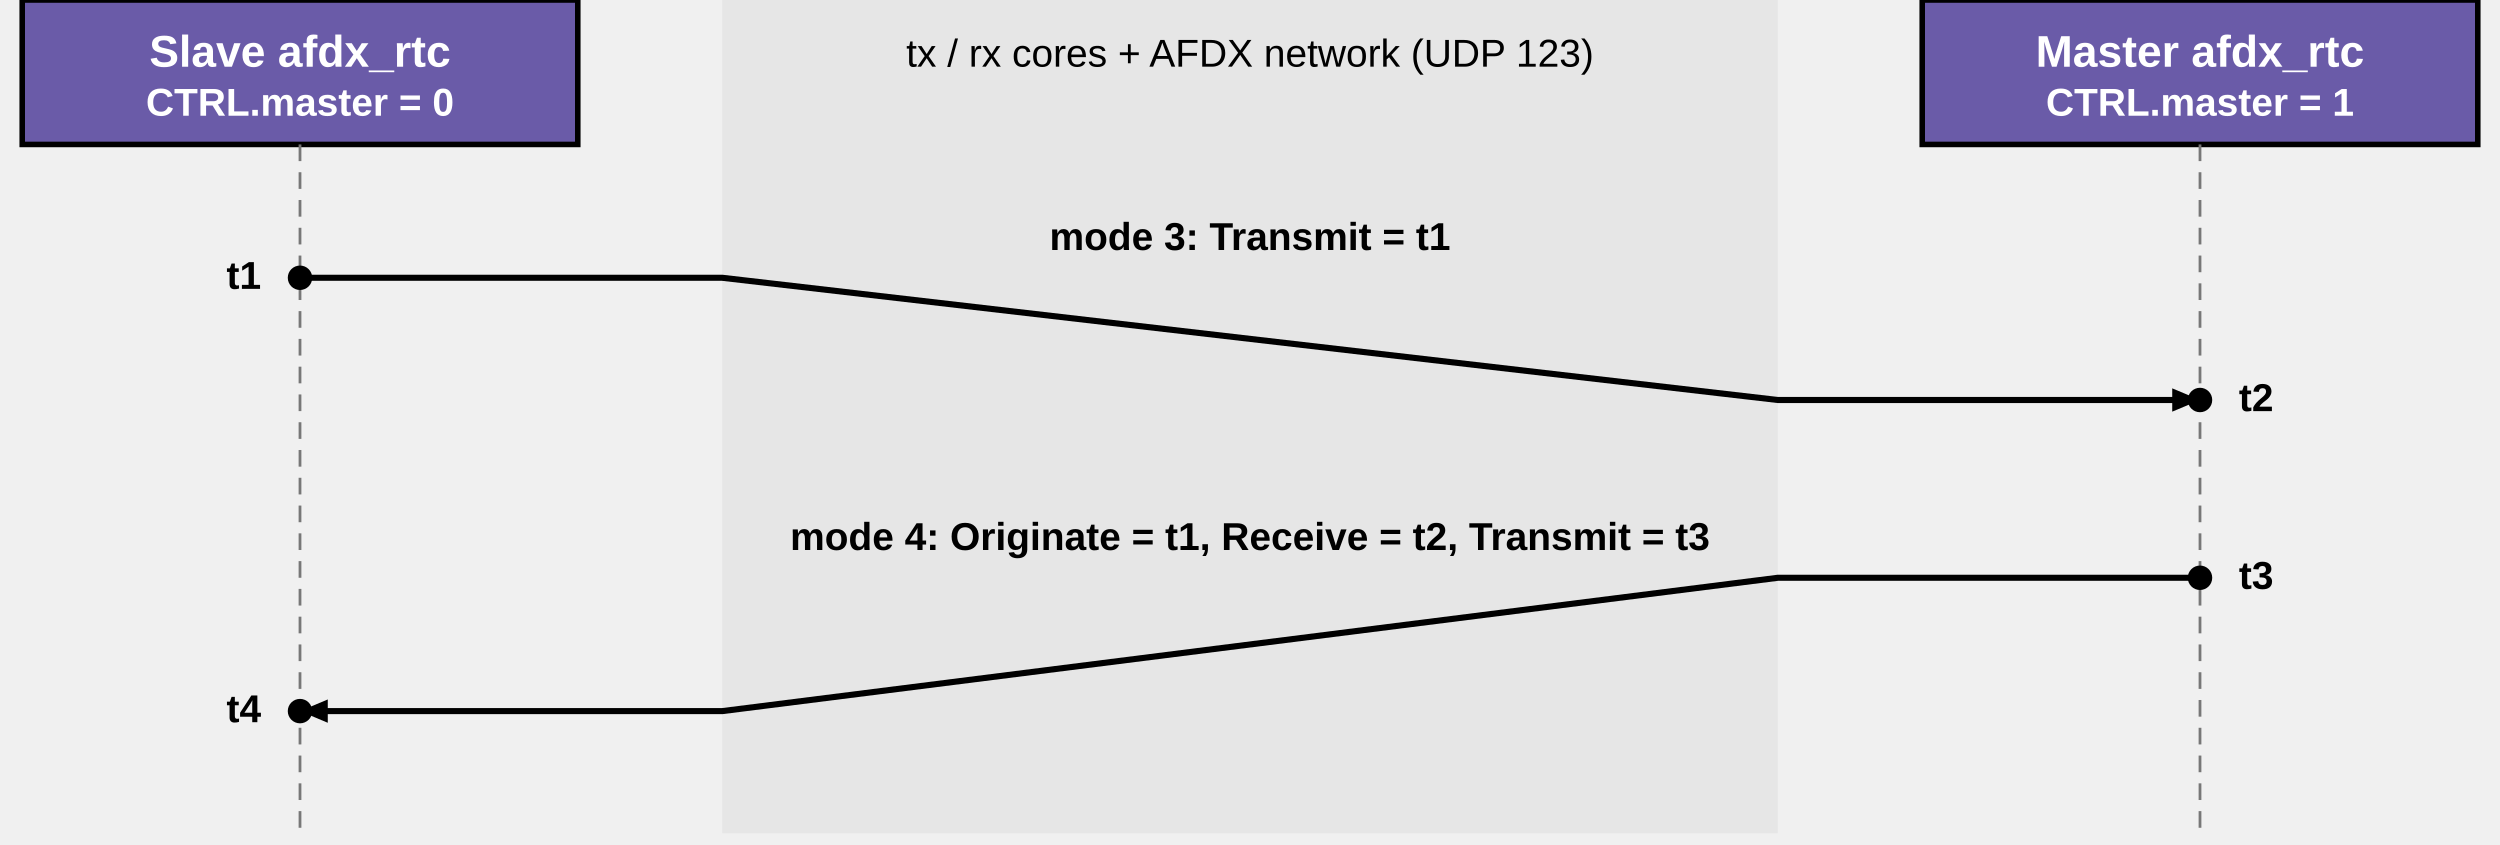
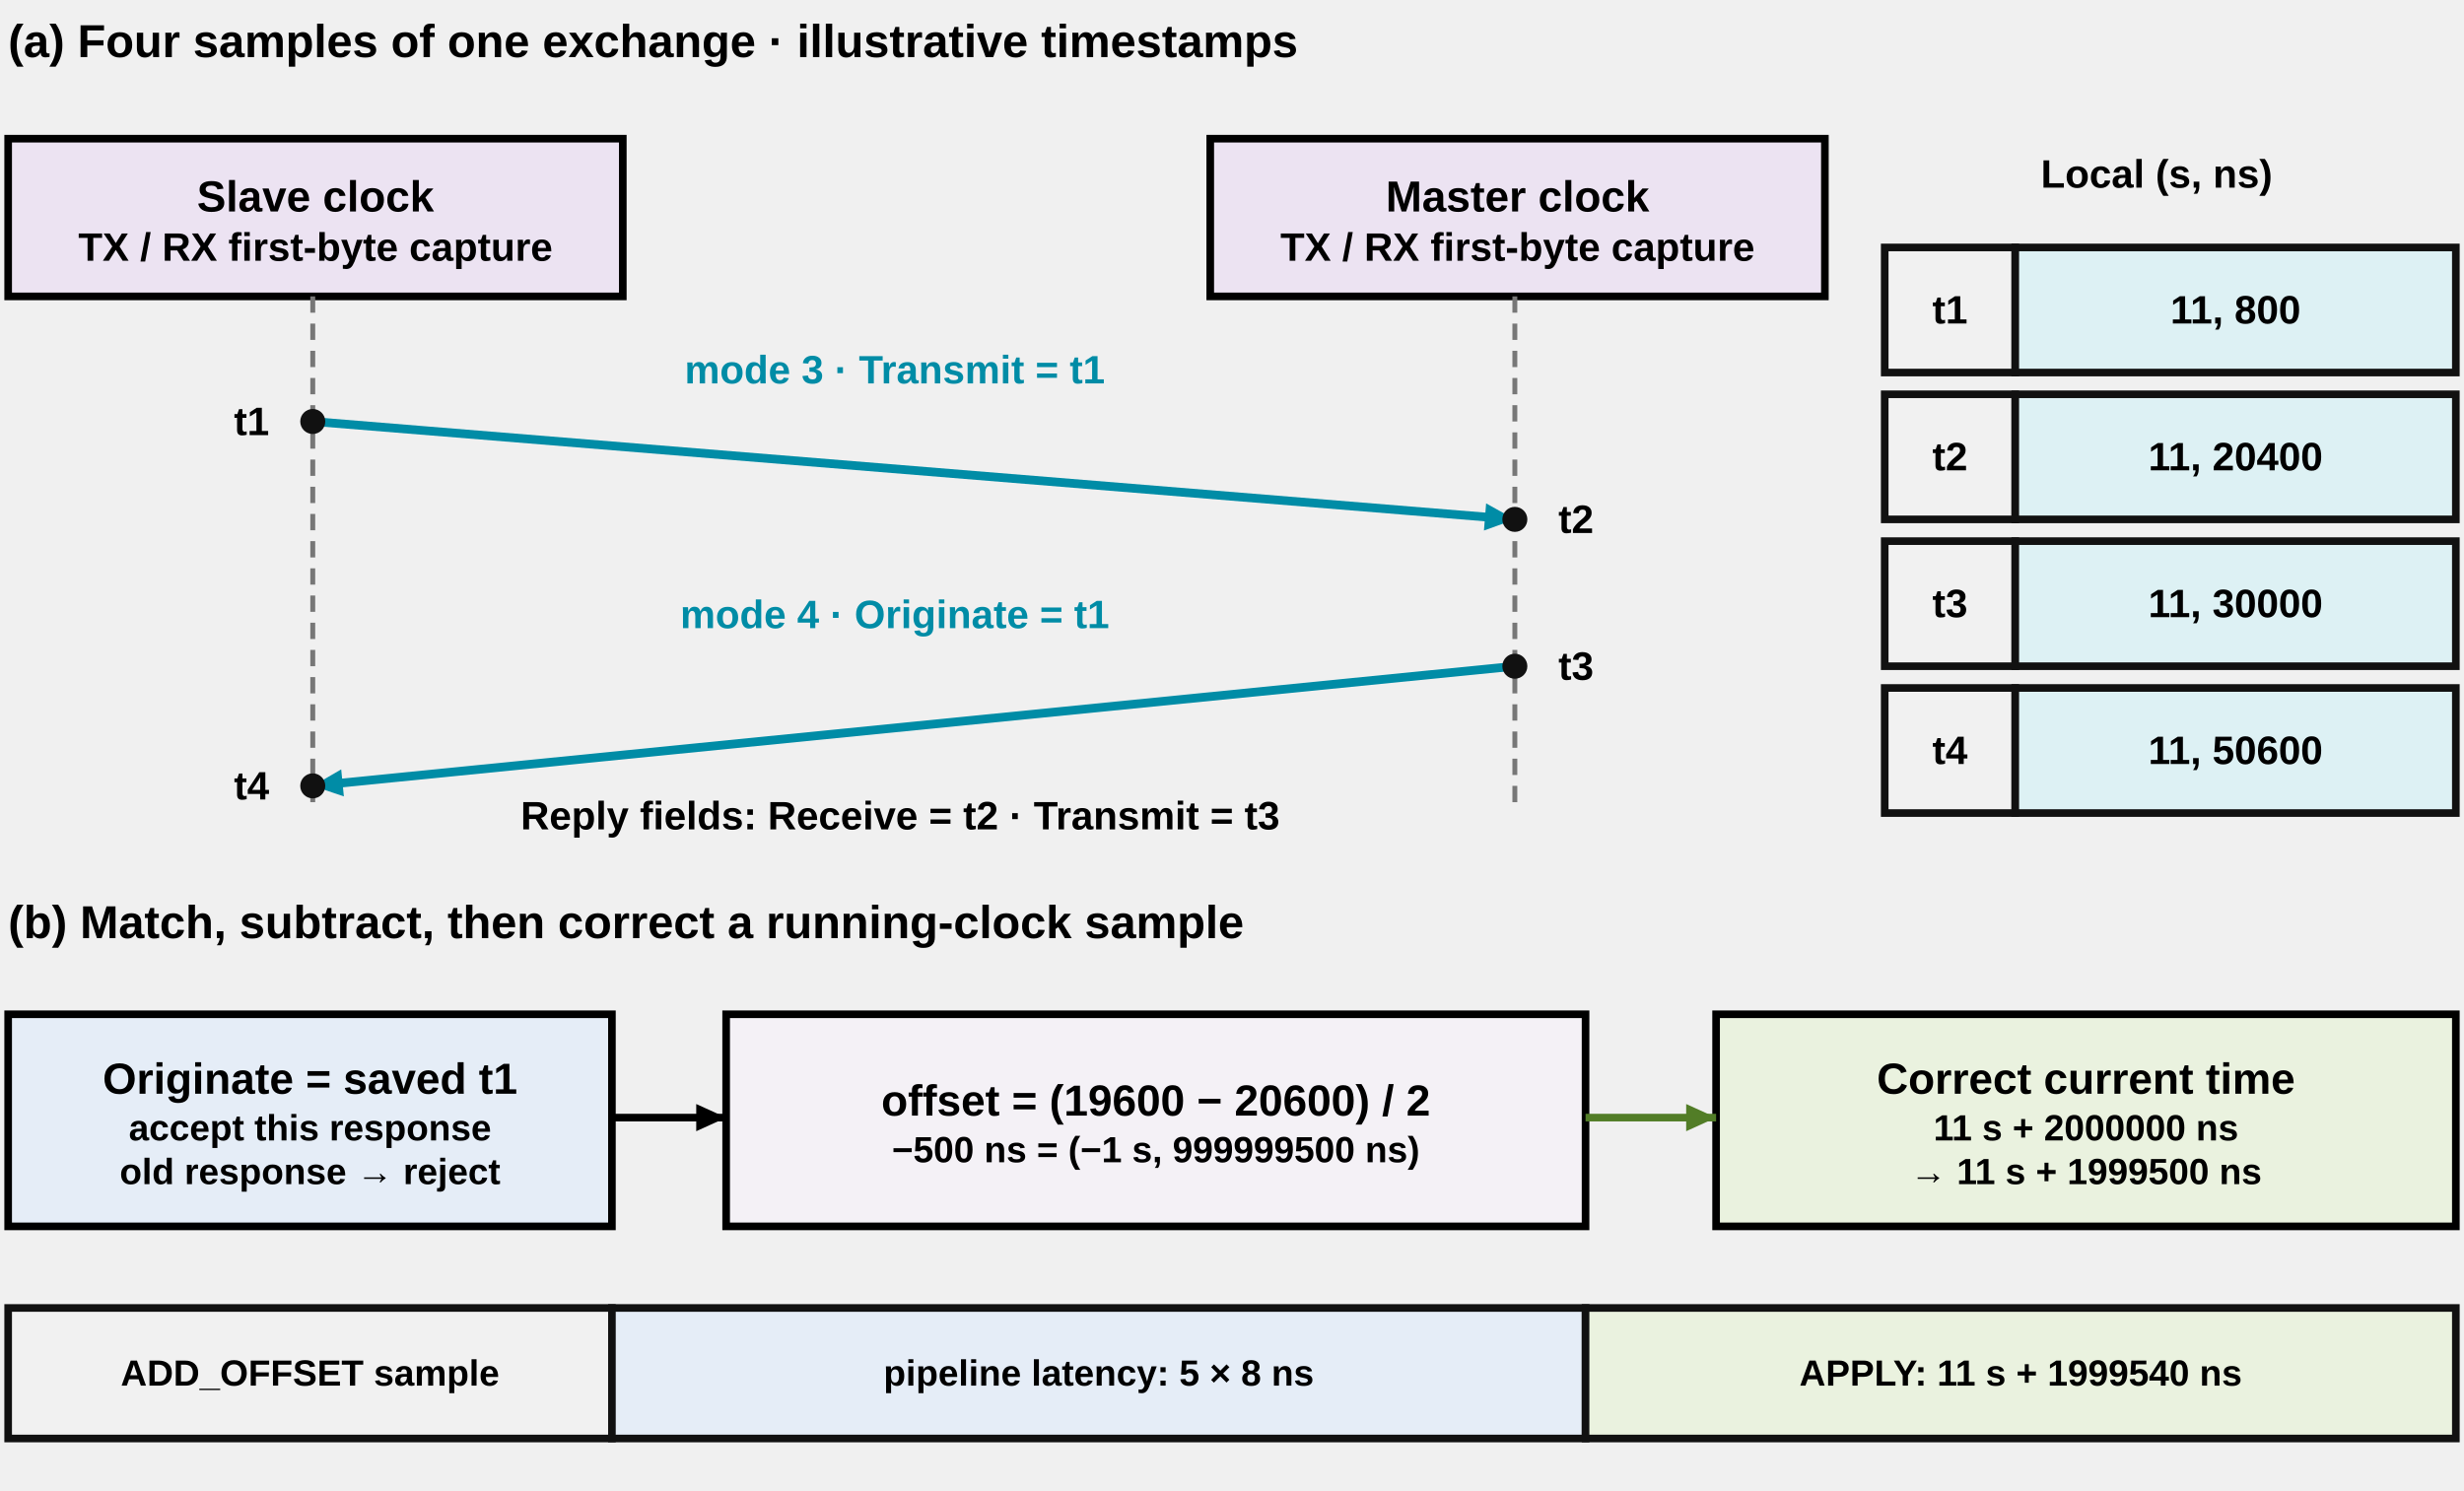
- <svg xmlns="http://www.w3.org/2000/svg" width="450pt" height="152pt" viewBox="0 0 450 152">
+ <svg xmlns="http://www.w3.org/2000/svg" width="453.0pt" height="274.0pt" viewBox="-1.5 -1.5 453.0 274.0">
  <style>text { font-family: Arial, Helvetica, sans-serif; }</style>
-   <rect x="130.00" y="0.00" width="190.00" height="150.00" rx="0" fill="#E6E6E6" stroke="none" stroke-width="0" />
-   <text x="225.00" y="12.00" font-size="7.0" text-anchor="middle" fill="#000">tx / rx cores + AFDX network (UDP 123)</text>
-   <rect x="4.00" y="0.00" width="100.00" height="26.00" rx="0" fill="#6A5BA8" stroke="#000" stroke-width="1.0" />
-   <text x="54.00" y="12.01" font-size="8.0" text-anchor="middle" fill="#FFFFFF" font-weight="bold">Slave afdx_rtc</text>
-   <text x="54.00" y="20.83" font-size="7.0" text-anchor="middle" fill="#FFFFFF" font-weight="bold">CTRL.master = 0</text>
-   <path d="M 54.00 26.00 L 54.00 150.00" fill="none" stroke="#777" stroke-width="0.5" stroke-dasharray="3 2" />
-   <rect x="346.00" y="0.00" width="100.00" height="26.00" rx="0" fill="#6A5BA8" stroke="#000" stroke-width="1.0" />
-   <text x="396.00" y="12.01" font-size="8.0" text-anchor="middle" fill="#FFFFFF" font-weight="bold">Master afdx_rtc</text>
-   <text x="396.00" y="20.83" font-size="7.0" text-anchor="middle" fill="#FFFFFF" font-weight="bold">CTRL.master = 1</text>
-   <path d="M 396.00 26.00 L 396.00 150.00" fill="none" stroke="#777" stroke-width="0.5" stroke-dasharray="3 2" />
-   <path d="M 54.00 50.00 L 130.00 50.00 L 320.00 72.00 L 396.00 72.00" fill="none" stroke="#000" stroke-width="1.1" />
-   <polygon points="396.00,72.00 391.00,74.10 391.00,69.90" fill="#000" />
-   <text x="225.00" y="45.00" font-size="7.0" text-anchor="middle" fill="#000" font-weight="bold">mode 3: Transmit = t1</text>
-   <path d="M 396.00 104.00 L 320.00 104.00 L 130.00 128.00 L 54.00 128.00" fill="none" stroke="#000" stroke-width="1.1" />
-   <polygon points="54.00,128.00 59.00,125.90 59.00,130.10" fill="#000" />
-   <text x="225.00" y="99.00" font-size="7.0" text-anchor="middle" fill="#000" font-weight="bold">mode 4: Originate = t1, Receive = t2, Transmit = t3</text>
-   <circle cx="54" cy="50" r="2.2" fill="#000" />
-   <text x="47.00" y="52.00" font-size="7.0" text-anchor="end" fill="#000" font-weight="bold">t1</text>
-   <circle cx="396" cy="72" r="2.2" fill="#000" />
-   <text x="403.00" y="74.00" font-size="7.0" text-anchor="start" fill="#000" font-weight="bold">t2</text>
-   <circle cx="396" cy="104" r="2.2" fill="#000" />
-   <text x="403.00" y="106.00" font-size="7.0" text-anchor="start" fill="#000" font-weight="bold">t3</text>
-   <circle cx="54" cy="128" r="2.2" fill="#000" />
-   <text x="47.00" y="130.00" font-size="7.0" text-anchor="end" fill="#000" font-weight="bold">t4</text>
+   <text x="0.00" y="9.00" font-size="8.5" text-anchor="start" fill="#000" font-weight="bold">(a) Four samples of one exchange · illustrative timestamps</text>
+   <rect x="0.00" y="24.00" width="113.00" height="29.00" rx="0" fill="#ECE3F2" stroke="#000" stroke-width="1.4" />
+   <text x="56.50" y="37.39" font-size="8.0" text-anchor="middle" fill="#000000" font-weight="bold">Slave clock</text>
+   <text x="56.50" y="46.45" font-size="7.3" text-anchor="middle" fill="#000000" font-weight="bold">TX / RX first-byte capture</text>
+   <rect x="221.00" y="24.00" width="113.00" height="29.00" rx="0" fill="#ECE3F2" stroke="#000" stroke-width="1.4" />
+   <text x="277.50" y="37.39" font-size="8.0" text-anchor="middle" fill="#000000" font-weight="bold">Master clock</text>
+   <text x="277.50" y="46.45" font-size="7.3" text-anchor="middle" fill="#000000" font-weight="bold">TX / RX first-byte capture</text>
+   <path d="M 56.00 53.00 L 56.00 148.00" fill="none" stroke="#777" stroke-width="0.9" stroke-dasharray="3 2" />
+   <path d="M 277.00 53.00 L 277.00 148.00" fill="none" stroke="#777" stroke-width="0.9" stroke-dasharray="3 2" />
+   <path d="M 56.00 76.00 L 277.00 94.00" fill="none" stroke="#008CA6" stroke-width="1.6" />
+   <polygon points="277.00,94.00 271.32,96.05 271.72,91.06" fill="#008CA6" />
+   <text x="163.00" y="69.00" font-size="7.3" text-anchor="middle" fill="#008CA6" font-weight="bold">mode 3 · Transmit = t1</text>
+   <path d="M 277.00 121.00 L 56.00 143.00" fill="none" stroke="#008CA6" stroke-width="1.6" />
+   <polygon points="56.00,143.00 61.23,139.97 61.72,144.94" fill="#008CA6" />
+   <text x="163.00" y="114.00" font-size="7.3" text-anchor="middle" fill="#008CA6" font-weight="bold">mode 4 · Originate = t1</text>
+   <circle cx="56" cy="76" r="2.3" fill="#111" />
+   <text x="48.00" y="78.50" font-size="7.3" text-anchor="end" fill="#000" font-weight="bold">t1</text>
+   <circle cx="277" cy="94" r="2.3" fill="#111" />
+   <text x="285.00" y="96.50" font-size="7.3" text-anchor="start" fill="#000" font-weight="bold">t2</text>
+   <circle cx="277" cy="121" r="2.3" fill="#111" />
+   <text x="285.00" y="123.50" font-size="7.3" text-anchor="start" fill="#000" font-weight="bold">t3</text>
+   <circle cx="56" cy="143" r="2.3" fill="#111" />
+   <text x="48.00" y="145.50" font-size="7.3" text-anchor="end" fill="#000" font-weight="bold">t4</text>
+   <text x="164.00" y="151.00" font-size="7.3" text-anchor="middle" fill="#000" font-weight="bold">Reply fields: Receive = t2 · Transmit = t3</text>
+   <text x="395.00" y="33.00" font-size="7.3" text-anchor="middle" fill="#000" font-weight="bold">Local (s, ns)</text>
+   <rect x="345.00" y="44.00" width="24.00" height="23.00" rx="0" fill="#F1F1F1" stroke="#111" stroke-width="1.4" />
+   <text x="357.00" y="57.98" font-size="7.3" text-anchor="middle" fill="#000" font-weight="bold">t1</text>
+   <rect x="369.00" y="44.00" width="81.00" height="23.00" rx="0" fill="#DDF1F4" stroke="#111" stroke-width="1.4" />
+   <text x="409.50" y="57.98" font-size="7.3" text-anchor="middle" fill="#000" font-weight="bold">11, 800</text>
+   <rect x="345.00" y="71.00" width="24.00" height="23.00" rx="0" fill="#F1F1F1" stroke="#111" stroke-width="1.4" />
+   <text x="357.00" y="84.98" font-size="7.3" text-anchor="middle" fill="#000" font-weight="bold">t2</text>
+   <rect x="369.00" y="71.00" width="81.00" height="23.00" rx="0" fill="#DDF1F4" stroke="#111" stroke-width="1.4" />
+   <text x="409.50" y="84.98" font-size="7.3" text-anchor="middle" fill="#000" font-weight="bold">11, 20400</text>
+   <rect x="345.00" y="98.00" width="24.00" height="23.00" rx="0" fill="#F1F1F1" stroke="#111" stroke-width="1.4" />
+   <text x="357.00" y="111.98" font-size="7.3" text-anchor="middle" fill="#000" font-weight="bold">t3</text>
+   <rect x="369.00" y="98.00" width="81.00" height="23.00" rx="0" fill="#DDF1F4" stroke="#111" stroke-width="1.4" />
+   <text x="409.50" y="111.98" font-size="7.3" text-anchor="middle" fill="#000" font-weight="bold">11, 30000</text>
+   <rect x="345.00" y="125.00" width="24.00" height="23.00" rx="0" fill="#F1F1F1" stroke="#111" stroke-width="1.4" />
+   <text x="357.00" y="138.98" font-size="7.3" text-anchor="middle" fill="#000" font-weight="bold">t4</text>
+   <rect x="369.00" y="125.00" width="81.00" height="23.00" rx="0" fill="#DDF1F4" stroke="#111" stroke-width="1.4" />
+   <text x="409.50" y="138.98" font-size="7.3" text-anchor="middle" fill="#000" font-weight="bold">11, 50600</text>
+   <text x="0.00" y="171.00" font-size="8.5" text-anchor="start" fill="#000" font-weight="bold">(b) Match, subtract, then correct a running-clock sample</text>
+   <rect x="0.00" y="185.00" width="111.00" height="39.00" rx="0" fill="#E5EDF7" stroke="#000" stroke-width="1.4" />
+   <text x="55.50" y="199.61" font-size="8.0" text-anchor="middle" fill="#000000" font-weight="bold">Originate = saved t1</text>
+   <text x="55.50" y="208.19" font-size="6.7" text-anchor="middle" fill="#000000" font-weight="bold">accept this response</text>
+   <text x="55.50" y="216.23" font-size="6.7" text-anchor="middle" fill="#000000" font-weight="bold">old response → reject</text>
+   <rect x="132.00" y="185.00" width="158.00" height="39.00" rx="0" fill="#F4F1F6" stroke="#000" stroke-width="1.4" />
+   <text x="211.00" y="203.63" font-size="8.0" text-anchor="middle" fill="#000000" font-weight="bold">offset = (19600 − 20600) / 2</text>
+   <text x="211.00" y="212.21" font-size="6.7" text-anchor="middle" fill="#000000" font-weight="bold">−500 ns = (−1 s, 999999500 ns)</text>
+   <path d="M 111.00 204.00 L 132.00 204.00" fill="none" stroke="#000" stroke-width="1.4" />
+   <polygon points="132.00,204.00 126.50,206.50 126.50,201.50" fill="#000" />
+   <rect x="314.00" y="185.00" width="136.00" height="39.00" rx="0" fill="#EAF2DF" stroke="#000" stroke-width="1.4" />
+   <text x="382.00" y="199.61" font-size="8.0" text-anchor="middle" fill="#000000" font-weight="bold">Correct current time</text>
+   <text x="382.00" y="208.19" font-size="6.7" text-anchor="middle" fill="#000000" font-weight="bold">11 s + 2000000 ns</text>
+   <text x="382.00" y="216.23" font-size="6.7" text-anchor="middle" fill="#000000" font-weight="bold">→ 11 s + 1999500 ns</text>
+   <path d="M 290.00 204.00 L 314.00 204.00" fill="none" stroke="#527D27" stroke-width="1.4" />
+   <polygon points="314.00,204.00 308.50,206.50 308.50,201.50" fill="#527D27" />
+   <rect x="0.00" y="239.00" width="111.00" height="24.00" rx="0" fill="#F1F1F1" stroke="#111" stroke-width="1.4" />
+   <text x="55.50" y="253.28" font-size="6.7" text-anchor="middle" fill="#000" font-weight="bold">ADD_OFFSET sample</text>
+   <rect x="111.00" y="239.00" width="179.00" height="24.00" rx="0" fill="#E5EDF7" stroke="#111" stroke-width="1.4" />
+   <text x="200.50" y="253.28" font-size="6.7" text-anchor="middle" fill="#000" font-weight="bold">pipeline latency: 5 × 8 ns</text>
+   <rect x="290.00" y="239.00" width="160.00" height="24.00" rx="0" fill="#EAF2DF" stroke="#111" stroke-width="1.4" />
+   <text x="370.00" y="253.28" font-size="6.7" text-anchor="middle" fill="#000" font-weight="bold">APPLY: 11 s + 1999540 ns</text>
</svg>
